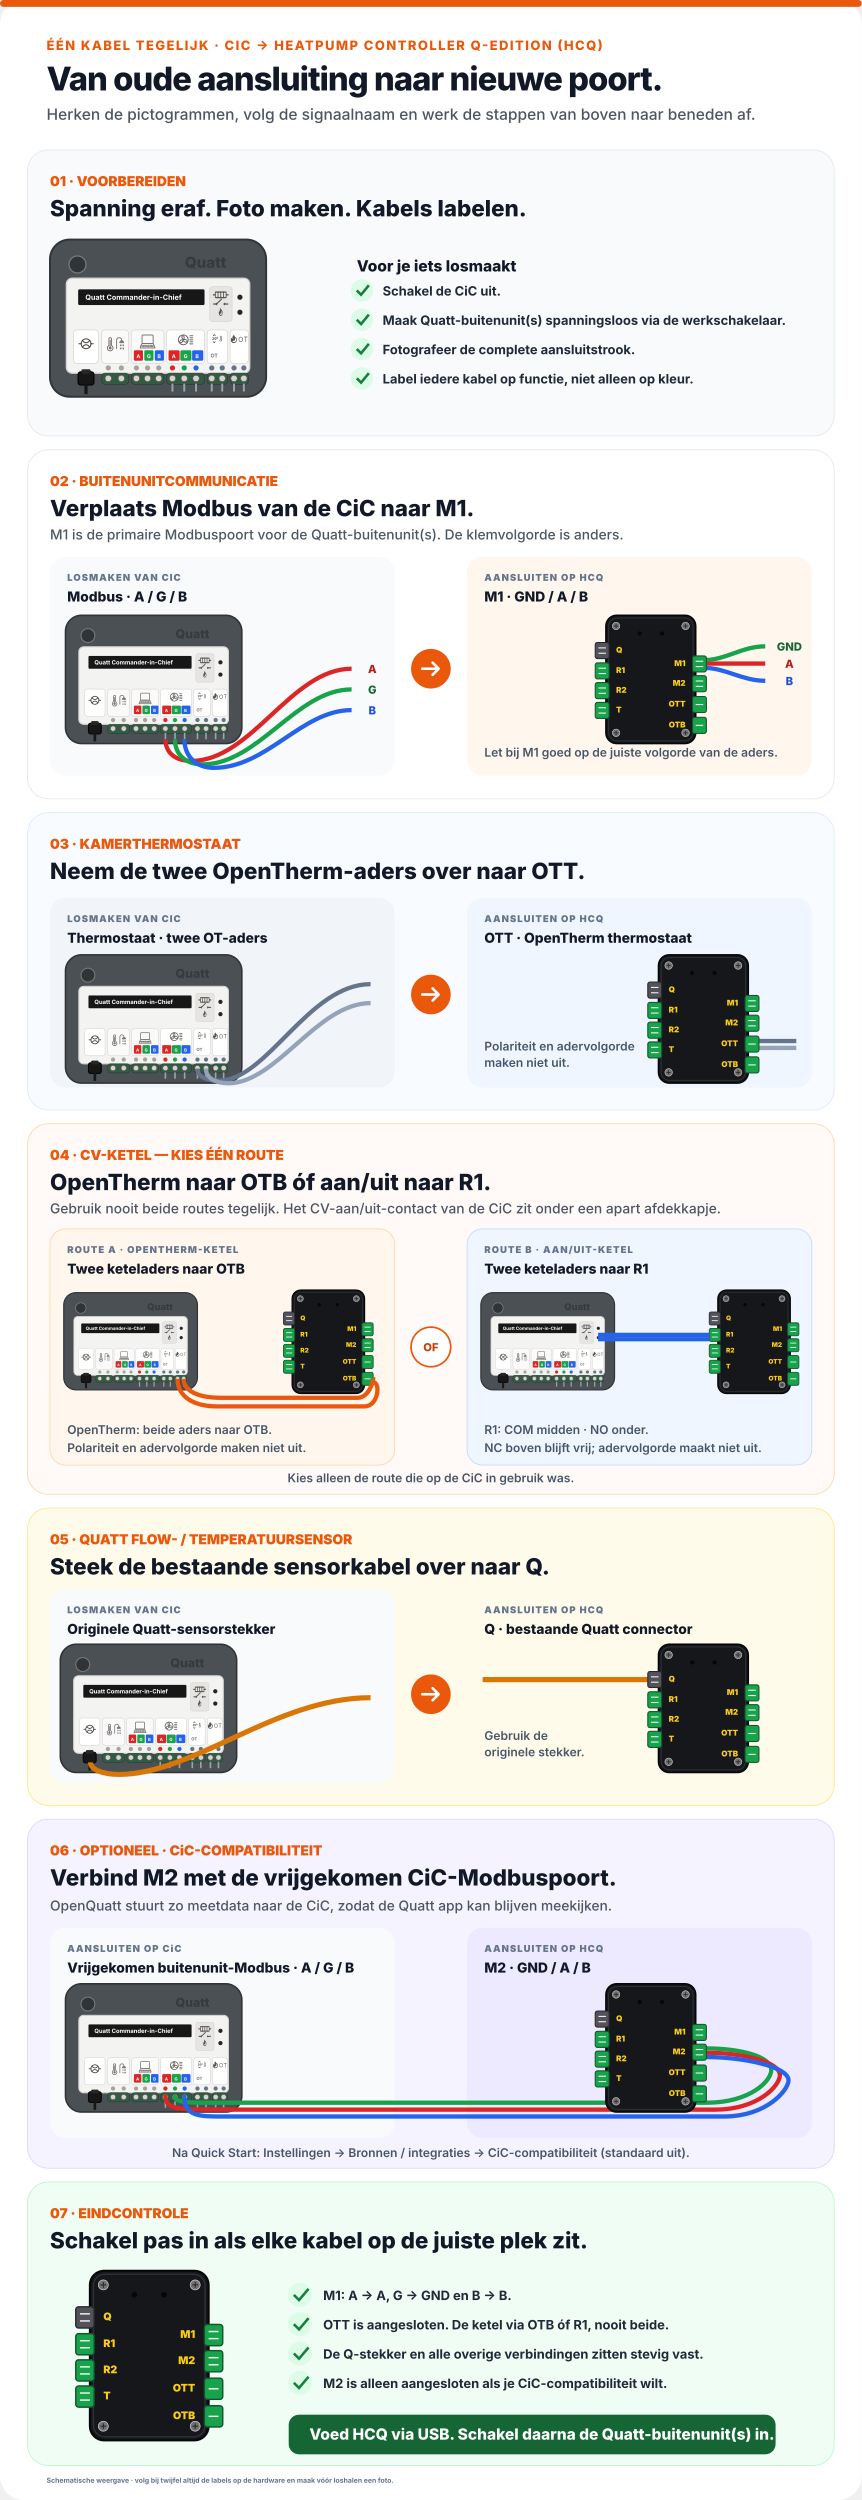
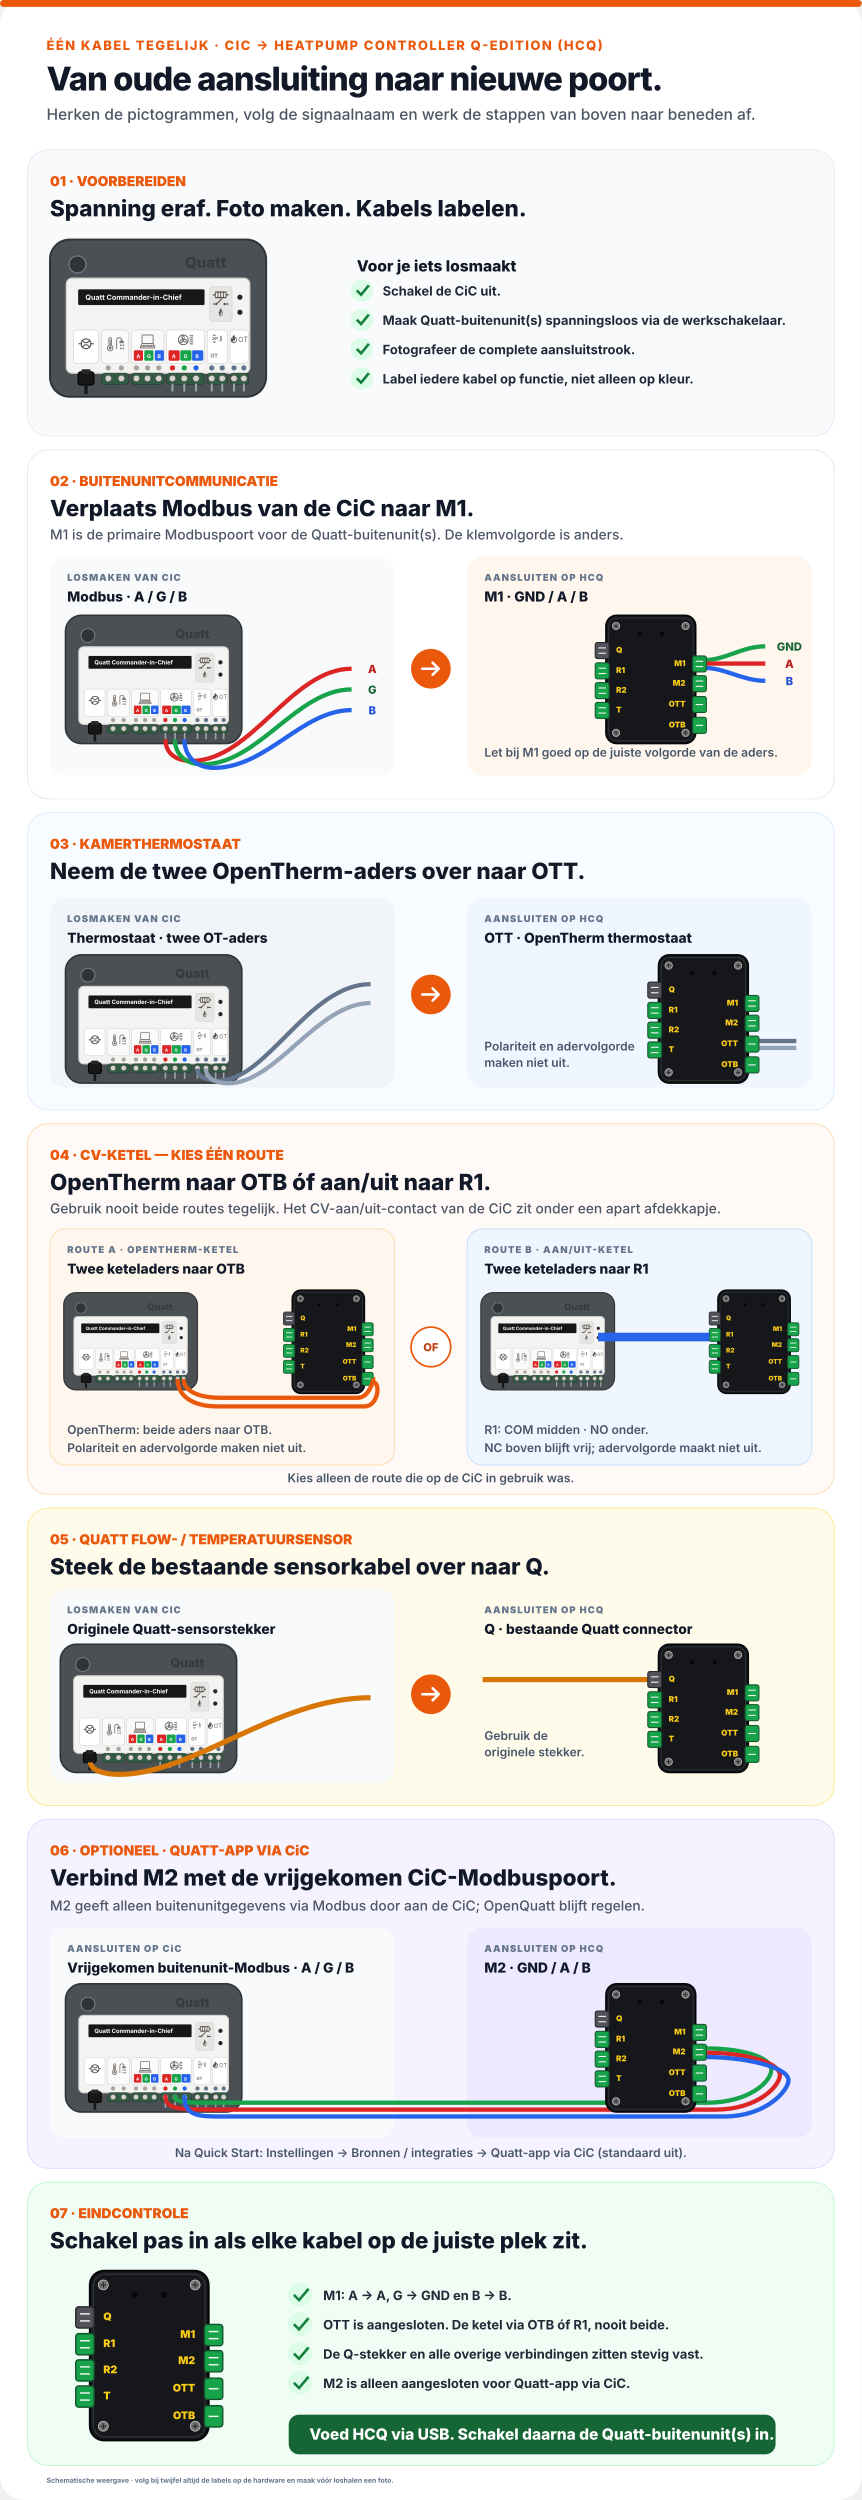
<svg xmlns="http://www.w3.org/2000/svg" viewBox="0 0 1000 2901" role="img" aria-labelledby="title desc">
  <defs>
    <marker id="arrow-red" viewBox="0 0 10 10" refX="9" refY="5" markerWidth="8" markerHeight="8" orient="auto">
      <path d="M0 0 10 5 0 10z" fill="#dc2626" />
    </marker>
    <marker id="arrow-green" viewBox="0 0 10 10" refX="9" refY="5" markerWidth="8" markerHeight="8" orient="auto">
      <path d="M0 0 10 5 0 10z" fill="#16a34a" />
    </marker>
    <marker id="arrow-blue" viewBox="0 0 10 10" refX="9" refY="5" markerWidth="8" markerHeight="8" orient="auto">
      <path d="M0 0 10 5 0 10z" fill="#2563eb" />
    </marker>
    <marker id="arrow-orange" viewBox="0 0 10 10" refX="9" refY="5" markerWidth="8" markerHeight="8" orient="auto">
      <path d="M0 0 10 5 0 10z" fill="#ea580c" />
    </marker>
    <marker id="arrow-gray" viewBox="0 0 10 10" refX="9" refY="5" markerWidth="8" markerHeight="8" orient="auto">
      <path d="M0 0 10 5 0 10z" fill="#64748b" />
    </marker>
    <style>
      text { font-family: Inter, "Segoe UI", Arial, sans-serif; }
      .eyebrow { font-size: 15px; font-weight: 800; letter-spacing: 1.7px; }
      .title { font-size: 38px; font-weight: 820; letter-spacing: -1.1px; fill: #111827; }
      .subtitle { font-size: 18px; font-weight: 500; fill: #4b5563; }
      .step-no { font-size: 16px; font-weight: 850; fill: #ea580c; }
      .step-title { font-size: 26px; font-weight: 820; fill: #111827; }
      .step-copy { font-size: 16px; font-weight: 500; fill: #4b5563; }
      .map-title { font-size: 18px; font-weight: 800; fill: #111827; }
      .completion-title { fill: #ffffff; }
      .map-copy { font-size: 14px; font-weight: 600; fill: #475569; }
      .device-name { font-size: 23px; font-weight: 820; }
      .device-copy { font-size: 11px; font-weight: 650; }
      .micro { font-size: 8px; font-weight: 720; }
      .terminal { font-size: 10px; font-weight: 850; }
      .hcq-label { font-size: 15px; font-weight: 850; fill: #facc15; }
      .check { font-size: 15px; font-weight: 700; fill: #1f2937; }
      .panel-kicker { font-size: 11px; font-weight: 850; letter-spacing: 1.2px; fill: #64748b; }
      .panel-title { font-size: 16px; font-weight: 800; fill: #111827; }
      .route-label { font-size: 13px; font-weight: 800; }
    </style>
    <g id="icon-flow-meter" fill="none" stroke="currentColor" stroke-width="3.5" stroke-linecap="round" stroke-linejoin="round">
      <path d="M7 32h8M49 32h8" />
      <circle cx="32" cy="32" r="17" />
      <path d="M19.5 20.7C23.3 26 27.5 28.5 32 28.5S40.7 26 44.5 20.7M19.5 43.3C23.3 38 27.5 35.5 32 35.5S40.7 38 44.5 43.3" />
    </g>
    <g id="icon-shower-temperature" fill="none" stroke="currentColor" stroke-width="3" stroke-linecap="round" stroke-linejoin="round">
      <path d="M20.5 39V18a4 4 0 0 0-8 0v21a9 9 0 1 0 8 0Z" />
      <path d="M16.5 22v21" />
      <path d="M37 49V22a8 8 0 0 1 16 0v5" />
      <path d="M47 30a6 6 0 0 1 12 0H47Z" fill="currentColor" />
      <path d="M49 37v3M54 37v3M59 37v3M49 47v3M54 47v3M59 47v3" />
      <circle cx="16.5" cy="47" r="4.5" fill="currentColor" stroke="none" />
    </g>
    <g id="icon-laptop" fill="none" stroke="currentColor" stroke-width="3" stroke-linecap="round" stroke-linejoin="round">
      <rect x="14" y="10" width="36" height="28" rx="2.5" />
      <path d="M10 45.5 14 38h36l4 7.5M10 45.5h44l2 6.5H8l2-6.5Z" />
      <path d="M17 44h4M25 44h4M33 44h4M41 44h6M15 48h5M23 48h5M31 48h5M39 48h10" stroke-width="2.2" />
    </g>
    <g id="icon-fan-airflow" fill="none" stroke="currentColor" stroke-width="3" stroke-linecap="round" stroke-linejoin="round">
      <circle cx="24" cy="32" r="17" />
      <path d="M24 31c-5.7-4.3-6.5-10.8-2.7-13 4-2.2 7.6 4.5 4.7 12.2M25 32c6.7-2.5 12.7.1 12.6 4.5-.2 4.6-7.8 5.1-12.3.1M23 33c-1 7.1-6.2 11-9.9 8.7-3.9-2.4 0-8.9 6.6-10" />
      <circle cx="24" cy="32" r="2.3" fill="currentColor" stroke="none" />
      <path d="M47 18h10M47 25h10M47 32h10M47 39h10M47 46h10" />
    </g>
    <g id="icon-temperature-setpoint">
      <path d="M26 16.6 31.5 11.1 37 16.6M26 49.5l5.5 5.5 5.5-5.5" fill="none" stroke="currentColor" stroke-width="4.2" stroke-linecap="round" stroke-linejoin="round" />
      <path fill="currentColor" transform="translate(20 25.2) scale(1.1 1.045)" d="M9.619 11.826v2.549H0q.156-1.445.938-2.739.781-1.294 3.085-3.433 1.856-1.728 2.276-2.344.566-.849.566-1.679 0-.918-.493-1.411-.493-.494-1.362-.494-.86 0-1.367.518-.508.518-.586 1.719L.322 4.238Q.566 1.973 1.855.986 3.145 0 5.078 0q2.119 0 3.33 1.143 1.211 1.142 1.211 2.841 0 .967-.347 1.841-.346.874-1.098 1.831-.498.635-1.797 1.826-1.299 1.192-1.646 1.582-.346.391-.561.762ZM16.113 0q2.08 0 3.252 1.484 1.397 1.758 1.397 5.83 0 4.063-1.407 5.84-1.162 1.465-3.242 1.465-2.09 0-3.369-1.606-1.279-1.607-1.279-5.728 0-4.043 1.406-5.82Q14.033 0 16.113 0Zm0 2.275q-.498 0-.888.318-.391.317-.606 1.137-.283 1.065-.283 3.584 0 2.52.254 3.462.254.943.639 1.255.386.313.884.313.498 0 .889-.318.391-.317.605-1.137.284-1.055.284-3.575 0-2.519-.254-3.461-.254-.943-.64-1.26-.386-.318-.884-.318Z" />
      <circle cx="48.2" cy="29.4" r="4" fill="none" stroke="currentColor" stroke-width="2.3" />
      <path fill="currentColor" fill-rule="evenodd" d="M67.3 17.3c-2.1 0-3.8 1.7-3.8 3.8v15.7c-2.1 1.7-3.3 3.8-3.1 6.1.3 2.9 3.2 5.2 6.9 5.2s6.6-2.3 6.9-5.2c.2-2.3-1-4.4-3.1-6.1V21.1c0-2.1-1.7-3.8-3.8-3.8Zm0 2.7c-.6 0-1.1.5-1.1 1.1v17.2l-1.2.8c-1.5.9-1.8 2.3-1.7 3.6.1 2 1.8 3.5 4 3.5s3.9-1.5 4-3.5c.1-1.3-.2-2.7-1.7-3.6l-1.2-.8V21.1c0-.6-.5-1.1-1.1-1.1Z" />
    </g>
    <g id="icon-opentherm">
      <path fill="currentColor" fill-rule="evenodd" transform="matrix(.03945 0 0 -.03945 -1.49 57.46)" d="M459 1195c-62-50-79-72-139-180-32-57-52-181-48-304 2-77 0-105-10-109-6-2-12 1-12 6 0 5-9 19-20 32-11 13-25 42-30 64-6 23-15 51-20 64-6 13-10 37-10 54 0 31 0 31-27-8-176-252-110-610 133-725 309-146 649 79 646 427-2 169-64 280-220 391-76 54-75 53-123 113-57 71-68 122-43 208 9 32-3 27-77-33Zm237-443c310-225 5-701-348-544-80 35-113 82-57 82 56 0 150 73 205 160 29 45 29 45 32 1 2-23-2-57-7-74-14-39-9-43 23-20 90 64 132 215 96 338-24 82-24 85-3 85 11 0 38-13 59-28Z" />
      <ellipse cx="56.8" cy="34.8" rx="10.8" ry="13.4" fill="none" stroke="currentColor" stroke-width="3.2" />
      <path d="M75.8 21.2h18.4M85 21.2v27.2" fill="none" stroke="currentColor" stroke-width="3.2" stroke-linecap="round" stroke-linejoin="round" />
    </g>
    <g id="icon-heater-control-stack">
      <g fill="none" stroke="currentColor" stroke-width="2.8" stroke-linecap="round" stroke-linejoin="round">
        <path d="M7 12h7M50 12h7" />
        <rect x="14" y="6" width="36" height="12" rx="1" />
        <path d="M23 6v12M32 6v12M41 6v12" />
        <path d="M8 32h10l17-11M44 32h12" />
      </g>
      <circle cx="18" cy="32" r="2.8" fill="currentColor" />
      <circle cx="44" cy="32" r="2.8" fill="currentColor" />
      <path fill="currentColor" fill-rule="evenodd" transform="matrix(.01046 0 0 -.01046 24.87 58.51)" d="M690 1733c-24-21-68-60-99-86-88-76-169-231-196-372-9-49-20-107-24-127-4-20-5-42-1-49 14-22 10-239-5-239-24 0-72 68-89 126-10 33-21 73-27 90-5 17-9 49-9 72 0 22-4 43-9 47-24 14-117-160-153-290-32-112-30-366 2-440 70-159 80-175 154-247 190-185 482-222 726-91 303 162 429 538 292 868-40 96-213 273-320 329-49 25-166 169-179 219-12 48-14 155-5 190 14 49 0 48-58 0Zm282-663c233-154 255-494 45-694-143-135-381-173-545-85-111 59-133 102-58 113 25 4 61 18 81 32 20 13 42 24 49 24 25 0 166 170 166 201 0 5 10 9 21 9 21 0 22-3 15-72-4-40-14-83-22-96-24-37-10-37 43 0 134 94 192 318 130 502-14 44-24 83-21 88 10 17 52 7 96-22Z" />
    </g>
    <g id="cic-device">
      <rect x="0" y="0" width="330" height="240" rx="30" fill="#4b5054" stroke="#303437" stroke-width="3" />
      <circle cx="42" cy="38" r="13" fill="#303437" stroke="#73797d" stroke-width="2" />
      <text x="206" y="43" class="device-name" fill="#353a3e">Quatt</text>
      <rect x="25" y="59" width="280" height="145" rx="9" fill="#f3f3f1" stroke="#d6d3d1" stroke-width="2" />
      <rect x="43" y="76" width="193" height="24" rx="2" fill="#171717" />
      <text x="54" y="92" class="device-copy" fill="#ffffff">Quatt Commander-in-Chief</text>
      <rect x="244" y="72" width="34" height="53" rx="4" fill="#e7e5e4" stroke="#d6d3d1" />
      <use href="#icon-heater-control-stack" transform="translate(246 76) scale(.46 .7)" color="#57534e" />
      <circle cx="290" cy="88" r="4" fill="#292524" />
      <circle cx="290" cy="111" r="4" fill="#292524" />
      <rect x="36" y="138" width="38" height="51" rx="5" fill="#ffffff" stroke="#d6d3d1" />
      <use href="#icon-flow-meter" transform="translate(41 145) scale(.44)" color="#44403c" />
      <rect x="79" y="138" width="41" height="51" rx="5" fill="#fafafa" stroke="#d6d3d1" />
      <use href="#icon-shower-temperature" transform="translate(84 143) scale(.48)" color="#78716c" />
      <circle cx="89" cy="196" r="4" fill="#a8a29e" />
      <circle cx="109" cy="196" r="4" fill="#a8a29e" />
      <rect x="124" y="138" width="50" height="51" rx="5" fill="#fafafa" stroke="#d6d3d1" />
      <use href="#icon-laptop" transform="translate(134 141) scale(.47)" color="#78716c" />
      <rect x="128" y="169" width="14" height="16" rx="2" fill="#dc2626" />
      <text x="132" y="181" class="micro" fill="#ffffff">A</text>
      <rect x="144" y="169" width="14" height="16" rx="2" fill="#16a34a" />
      <text x="148" y="181" class="micro" fill="#ffffff">G</text>
      <rect x="160" y="169" width="14" height="16" rx="2" fill="#2563eb" />
      <text x="164" y="181" class="micro" fill="#ffffff">B</text>
      <circle cx="132" cy="196" r="4" fill="#a8a29e" />
      <circle cx="149" cy="196" r="4" fill="#a8a29e" />
      <circle cx="166" cy="196" r="4" fill="#a8a29e" />
      <rect x="178" y="138" width="58" height="51" rx="5" fill="#ffffff" stroke="#d6d3d1" />
      <use href="#icon-fan-airflow" transform="translate(193 139) scale(.44)" color="#57534e" />
      <rect x="181" y="169" width="17" height="16" rx="2" fill="#dc2626" />
      <text x="186" y="181" class="micro" fill="#ffffff">A</text>
      <rect x="199" y="169" width="17" height="16" rx="2" fill="#16a34a" />
      <text x="204" y="181" class="micro" fill="#ffffff">G</text>
      <rect x="217" y="169" width="17" height="16" rx="2" fill="#2563eb" />
      <text x="222" y="181" class="micro" fill="#ffffff">B</text>
      <circle cx="187" cy="196" r="4" fill="#dc2626" />
      <circle cx="205" cy="196" r="4" fill="#16a34a" />
      <circle cx="223" cy="196" r="4" fill="#2563eb" />
      <rect x="240" y="138" width="31" height="51" rx="5" fill="#ffffff" stroke="#d6d3d1" />
      <use href="#icon-temperature-setpoint" transform="translate(242 142) scale(.28)" color="#57534e" />
      <text x="245" y="180" class="micro" fill="#78716c">OT</text>
      <circle cx="247" cy="196" r="4" fill="#64748b" />
      <circle cx="263" cy="196" r="4" fill="#64748b" />
      <rect x="275" y="138" width="28" height="51" rx="5" fill="#ffffff" stroke="#d6d3d1" />
      <use href="#icon-opentherm" transform="translate(276 143) scale(.27)" color="#57534e" />
      <circle cx="281" cy="196" r="4" fill="#64748b" />
      <circle cx="296" cy="196" r="4" fill="#64748b" />
      <rect x="43" y="202" width="24" height="20" rx="4" fill="#171717" stroke="#050505" stroke-width="2" />
      <rect x="48" y="198" width="14" height="7" rx="2" fill="#262626" />
      <rect x="79" y="204" width="41" height="17" rx="5" fill="#315b43" stroke="#1f3d2e" />
      <circle cx="89" cy="212" r="5" fill="#d6d3d1" stroke="#57534e" />
      <circle cx="109" cy="212" r="5" fill="#d6d3d1" stroke="#57534e" />
      <rect x="124" y="204" width="50" height="17" rx="5" fill="#315b43" stroke="#1f3d2e" />
      <circle cx="132" cy="212" r="5" fill="#d6d3d1" stroke="#57534e" />
      <circle cx="149" cy="212" r="5" fill="#d6d3d1" stroke="#57534e" />
      <circle cx="166" cy="212" r="5" fill="#d6d3d1" stroke="#57534e" />
      <rect x="178" y="204" width="58" height="17" rx="5" fill="#315b43" stroke="#1f3d2e" />
      <circle cx="187" cy="212" r="5" fill="#d6d3d1" stroke="#57534e" />
      <circle cx="205" cy="212" r="5" fill="#d6d3d1" stroke="#57534e" />
      <circle cx="223" cy="212" r="5" fill="#d6d3d1" stroke="#57534e" />
      <rect x="240" y="204" width="31" height="17" rx="5" fill="#315b43" stroke="#1f3d2e" />
      <circle cx="247" cy="212" r="5" fill="#d6d3d1" stroke="#57534e" />
      <circle cx="263" cy="212" r="5" fill="#d6d3d1" stroke="#57534e" />
      <rect x="275" y="204" width="28" height="17" rx="5" fill="#315b43" stroke="#1f3d2e" />
      <circle cx="281" cy="212" r="5" fill="#d6d3d1" stroke="#57534e" />
      <circle cx="296" cy="212" r="5" fill="#d6d3d1" stroke="#57534e" />
      <path d="M55 221v15" stroke="#171717" stroke-width="5" />
      <path d="M187 220v12M205 220v12M223 220v12M247 220v12M263 220v12M281 220v12M296 220v12" stroke="#9ca3af" stroke-width="3" />
    </g>
    <g id="hcq-device">
      <rect x="26" y="0" width="168" height="240" rx="20" fill="#15171b" stroke="#050608" stroke-width="3" />
      <rect x="31" y="5" width="158" height="230" rx="16" fill="none" stroke="#2d3035" stroke-width="2" />
      <circle cx="45" cy="20" r="7" fill="#737373" stroke="#d4d4d4" />
      <path d="M41 20h8M45 16v8" stroke="#262626" stroke-width="1.5" />
      <circle cx="175" cy="20" r="7" fill="#737373" stroke="#d4d4d4" />
      <path d="M171 20h8M175 16v8" stroke="#262626" stroke-width="1.5" />
      <circle cx="45" cy="220" r="7" fill="#737373" stroke="#d4d4d4" />
      <path d="M41 220h8M45 216v8" stroke="#262626" stroke-width="1.5" />
      <circle cx="175" cy="220" r="7" fill="#737373" stroke="#d4d4d4" />
      <path d="M171 220h8M175 216v8" stroke="#262626" stroke-width="1.5" />
      <circle cx="89" cy="34" r="4" fill="#050608" />
      <circle cx="131" cy="34" r="4" fill="#050608" />
      <text x="45" y="70" class="hcq-label">Q</text>
      <text x="45" y="108" class="hcq-label">R1</text>
      <text x="45" y="145" class="hcq-label">R2</text>
      <text x="45" y="182" class="hcq-label">T</text>
      <text x="175" y="95" class="hcq-label" text-anchor="end">M1</text>
      <text x="175" y="132" class="hcq-label" text-anchor="end">M2</text>
      <text x="175" y="171" class="hcq-label" text-anchor="end">OTT</text>
      <text x="175" y="210" class="hcq-label" text-anchor="end">OTB</text>
      <g fill="#52525b" stroke="#27272a" stroke-width="2">
        <rect x="6" y="51" width="26" height="30" rx="4" />
      </g>
      <g fill="#16a34a" stroke="#14532d" stroke-width="2">
        <rect x="6" y="89" width="26" height="30" rx="4" />
        <rect x="6" y="126" width="26" height="30" rx="4" />
        <rect x="6" y="163" width="26" height="30" rx="4" />
        <rect x="188" y="76" width="26" height="30" rx="4" />
        <rect x="188" y="113" width="26" height="30" rx="4" />
        <rect x="188" y="152" width="26" height="30" rx="4" />
        <rect x="188" y="191" width="26" height="30" rx="4" />
      </g>
      <path d="M12 61h14M12 71h14 M12 99h14M12 109h14 M12 136h14M12 146h14 M12 173h14M12 183h14 M194 86h14M194 96h14 M194 123h14M194 133h14 M194 167h14 M194 206h14" stroke="#f5f5f5" stroke-width="2" />
    </g>
  </defs>
  <rect width="1000" height="2901" rx="28" fill="#ffffff" />
  <rect width="1000" height="8" rx="4" fill="#ea580c" />
  <text x="54" y="58" class="eyebrow" fill="#ea580c">ÉÉN KABEL TEGELIJK · CIC → HEATPUMP CONTROLLER Q-EDITION (HCQ)</text>
  <text x="54" y="105" class="title">Van oude aansluiting naar nieuwe poort.</text>
  <text x="54" y="139" class="subtitle">Herken de pictogrammen, volg de signaalnaam en werk de stappen van boven naar beneden af.</text>
  <rect x="32" y="174" width="936" height="332" rx="24" fill="#f8fafc" stroke="#e2e8f0" />
  <text x="58" y="216" class="step-no">01 · VOORBEREIDEN</text>
  <text x="58" y="251" class="step-title">Spanning eraf. Foto maken. Kabels labelen.</text>
  <use href="#cic-device" transform="translate(58 278) scale(.76)" />
  <text x="414" y="315" class="map-title">Voor je iets losmaakt</text>
  <circle cx="420" cy="337" r="13" fill="#dcfce7" />
  <path d="M414 337l5 5 9-11" fill="none" stroke="#15803d" stroke-width="3" />
  <text x="444" y="343" class="check">Schakel de CiC uit.</text>
  <circle cx="420" cy="371" r="13" fill="#dcfce7" />
  <path d="M414 371l5 5 9-11" fill="none" stroke="#15803d" stroke-width="3" />
  <text x="444" y="377" class="check">Maak Quatt-buitenunit(s) spanningsloos via de werkschakelaar.</text>
  <circle cx="420" cy="405" r="13" fill="#dcfce7" />
  <path d="M414 405l5 5 9-11" fill="none" stroke="#15803d" stroke-width="3" />
  <text x="444" y="411" class="check">Fotografeer de complete aansluitstrook.</text>
  <circle cx="420" cy="439" r="13" fill="#dcfce7" />
  <path d="M414 439l5 5 9-11" fill="none" stroke="#15803d" stroke-width="3" />
  <text x="444" y="445" class="check">Label iedere kabel op functie, niet alleen op kleur.</text>
  <rect x="32" y="522" width="936" height="405" rx="24" fill="#ffffff" stroke="#e2e8f0" />
  <text x="58" y="564" class="step-no">02 · BUITENUNITCOMMUNICATIE</text>
  <text x="58" y="599" class="step-title">Verplaats Modbus van de CiC naar M1.</text>
  <text x="58" y="626" class="step-copy">M1 is de primaire Modbuspoort voor de Quatt-buitenunit(s). De klemvolgorde is anders.</text>
  <rect x="58" y="646" width="400" height="254" rx="18" fill="#f8fafc" />
  <text x="78" y="674" class="panel-kicker">LOSMAKEN VAN CIC</text>
  <text x="78" y="698" class="panel-title">Modbus · A / G / B</text>
  <use href="#cic-device" transform="translate(76 714) scale(.62)" />
  <path d="M192 858 C192 874 204 883 222 883 C292 883 338 776 408 776" fill="none" stroke="#dc2626" stroke-width="5" />
  <path d="M203 858 C203 876 216 887 235 887 C300 887 344 800 408 800" fill="none" stroke="#16a34a" stroke-width="5" />
  <path d="M214 858 C214 878 228 891 248 891 C310 891 350 824 408 824" fill="none" stroke="#2563eb" stroke-width="5" />
  <text x="432" y="781" class="route-label" fill="#b91c1c" text-anchor="middle">A</text>
  <text x="432" y="805" class="route-label" fill="#166534" text-anchor="middle">G</text>
  <text x="432" y="829" class="route-label" fill="#1d4ed8" text-anchor="middle">B</text>
  <circle cx="500" cy="776" r="23" fill="#ea580c" />
  <path d="M490 776h19m-7-7 7 7-7 7" fill="none" stroke="#ffffff" stroke-width="3" stroke-linecap="round" stroke-linejoin="round" />
  <rect x="542" y="646" width="400" height="254" rx="18" fill="#fff7ed" />
  <text x="562" y="674" class="panel-kicker" fill="#c2410c">AANSLUITEN OP HCQ</text>
  <text x="562" y="698" class="panel-title">M1 · GND / A / B</text>
  <path d="M888 750 C861 750 842 766 817 766" fill="none" stroke="#16a34a" stroke-width="5" />
  <path d="M888 770 C861 770 842 770 817 770" fill="none" stroke="#dc2626" stroke-width="5" />
  <path d="M888 790 C861 790 842 775 817 775" fill="none" stroke="#2563eb" stroke-width="5" />
  <use href="#hcq-device" transform="translate(687 714) scale(.62)" />
  <text x="916" y="755" class="route-label" fill="#166534" text-anchor="middle">GND</text>
  <text x="916" y="775" class="route-label" fill="#b91c1c" text-anchor="middle">A</text>
  <text x="916" y="795" class="route-label" fill="#1d4ed8" text-anchor="middle">B</text>
  <text x="562" y="878" class="map-copy" fill="#b91c1c">Let bij M1 goed op de juiste volgorde van de aders.</text>
  <rect x="32" y="943" width="936" height="345" rx="24" fill="#f8fbff" stroke="#dbeafe" />
  <text x="58" y="985" class="step-no">03 · KAMERTHERMOSTAAT</text>
  <text x="58" y="1020" class="step-title">Neem de twee OpenTherm-aders over naar OTT.</text>
  <rect x="58" y="1042" width="400" height="220" rx="18" fill="#f1f5f9" />
  <text x="78" y="1070" class="panel-kicker">LOSMAKEN VAN CIC</text>
  <text x="78" y="1094" class="panel-title">Thermostaat · twee OT-aders</text>
  <use href="#cic-device" transform="translate(76 1108) scale(.62)" />
  <path d="M229 1240 C229 1249 239 1254 254 1254 C310 1254 358 1142 430 1142" fill="none" stroke="#64748b" stroke-width="5" />
  <path d="M239 1240 C239 1251 250 1257 265 1257 C321 1257 368 1164 430 1164" fill="none" stroke="#94a3b8" stroke-width="5" />
  <circle cx="500" cy="1154" r="23" fill="#ea580c" />
  <path d="M490 1154h19m-7-7 7 7-7 7" fill="none" stroke="#ffffff" stroke-width="3" stroke-linecap="round" stroke-linejoin="round" />
  <rect x="542" y="1042" width="400" height="220" rx="18" fill="#eff6ff" />
  <text x="562" y="1070" class="panel-kicker" fill="#1d4ed8">AANSLUITEN OP HCQ</text>
  <text x="562" y="1094" class="panel-title">OTT · OpenTherm thermostaat</text>
  <path d="M924 1208 C904 1208 888 1208 870 1208" fill="none" stroke="#64748b" stroke-width="5" />
  <path d="M924 1216 C904 1216 888 1216 870 1216" fill="none" stroke="#94a3b8" stroke-width="5" />
  <use href="#hcq-device" transform="translate(748 1108) scale(.62)" />
  <text x="562" y="1219" class="map-copy">Polariteit en adervolgorde</text>
  <text x="562" y="1238" class="map-copy">maken niet uit.</text>
  <rect x="32" y="1304" width="936" height="430" rx="24" fill="#fffaf7" stroke="#fed7aa" />
  <text x="58" y="1346" class="step-no">04 · CV-KETEL — KIES ÉÉN ROUTE</text>
  <text x="58" y="1381" class="step-title">OpenTherm naar OTB óf aan/uit naar R1.</text>
  <text x="58" y="1408" class="step-copy">Gebruik nooit beide routes tegelijk. Het CV-aan/uit-contact van de CiC zit onder een apart afdekkapje.</text>
  <rect x="58" y="1426" width="400" height="274" rx="18" fill="#fff7ed" stroke="#fed7aa" />
  <text x="78" y="1454" class="panel-kicker" fill="#c2410c">ROUTE A · OPENTHERM-KETEL</text>
  <text x="78" y="1478" class="panel-title">Twee keteladers naar OTB</text>
  <use href="#cic-device" transform="translate(74 1500) scale(.47)" />
  <use href="#hcq-device" transform="translate(326 1497) scale(.5)" />
  <path d="M206 1600 C206 1621 225 1632 252 1632 H423 C439 1632 442 1604 433 1604" fill="none" stroke="#ea580c" stroke-width="5" />
  <path d="M213 1600 C213 1614 230 1622 256 1622 H415 C429 1622 434 1600 433 1599" fill="none" stroke="#ea580c" stroke-width="5" />
  <text x="78" y="1664" class="map-copy" fill="#c2410c">OpenTherm: beide aders naar OTB.</text>
  <text x="78" y="1685" class="map-copy">Polariteit en adervolgorde maken niet uit.</text>
  <circle cx="500" cy="1563" r="23" fill="#ffffff" stroke="#ea580c" stroke-width="2" />
  <text x="500" y="1568" text-anchor="middle" class="route-label" fill="#c2410c">OF</text>
  <rect x="542" y="1426" width="400" height="274" rx="18" fill="#eff6ff" stroke="#bfdbfe" />
  <text x="562" y="1454" class="panel-kicker" fill="#1d4ed8">ROUTE B · AAN/UIT-KETEL</text>
  <text x="562" y="1478" class="panel-title">Twee keteladers naar R1</text>
  <use href="#cic-device" transform="translate(558 1500) scale(.47)" />
  <use href="#hcq-device" transform="translate(820 1497) scale(.5)" />
  <path d="M694 1549 C744 1549 773 1549 823 1549" fill="none" stroke="#2563eb" stroke-width="5" />
  <path d="M694 1554 C744 1554 773 1554 823 1554" fill="none" stroke="#2563eb" stroke-width="5" />
  <text x="562" y="1664" class="map-copy" fill="#1d4ed8">R1: COM midden · NO onder.</text>
  <text x="562" y="1685" class="map-copy">NC boven blijft vrij; adervolgorde maakt niet uit.</text>
  <text x="500" y="1720" text-anchor="middle" class="map-copy" fill="#b91c1c">Kies alleen de route die op de CiC in gebruik was.</text>
  <rect x="32" y="1750" width="936" height="345" rx="24" fill="#fffbeb" stroke="#fde68a" />
  <text x="58" y="1792" class="step-no">05 · QUATT FLOW- / TEMPERATUURSENSOR</text>
  <text x="58" y="1827" class="step-title">Steek de bestaande sensorkabel over naar Q.</text>
  <rect x="58" y="1844" width="400" height="225" rx="18" fill="#f8fafc" />
  <text x="78" y="1872" class="panel-kicker">LOSMAKEN VAN CIC</text>
  <text x="78" y="1896" class="panel-title">Originele Quatt-sensorstekker</text>
  <use href="#cic-device" transform="translate(70 1908) scale(.62)" />
  <path d="M105 2045 C105 2053 118 2059 138 2059 C225 2059 320 1970 430 1970" fill="none" stroke="#d97706" stroke-width="6" />
  <circle cx="500" cy="1966" r="23" fill="#ea580c" />
  <path d="M490 1966h19m-7-7 7 7-7 7" fill="none" stroke="#ffffff" stroke-width="3" stroke-linecap="round" stroke-linejoin="round" />
  <rect x="542" y="1844" width="400" height="225" rx="18" fill="#fffbeb" />
  <text x="562" y="1872" class="panel-kicker" fill="#b45309">AANSLUITEN OP HCQ</text>
  <text x="562" y="1896" class="panel-title">Q · bestaande Quatt connector</text>
  <path d="M560 1949 C625 1949 690 1949 752 1949" fill="none" stroke="#d97706" stroke-width="6" />
  <use href="#hcq-device" transform="translate(748 1908) scale(.62)" />
  <text x="562" y="2019" class="map-copy">Gebruik de</text>
  <text x="562" y="2038" class="map-copy">originele stekker.</text>
  <rect x="32" y="2111" width="936" height="405" rx="24" fill="#f5f3ff" stroke="#ddd6fe" />
-   <text x="58" y="2153" class="step-no">06 · OPTIONEEL · CiC-COMPATIBILITEIT</text>
+   <text x="58" y="2153" class="step-no">06 · OPTIONEEL · QUATT-APP VIA CiC</text>
  <text x="58" y="2188" class="step-title">Verbind M2 met de vrijgekomen CiC-Modbuspoort.</text>
-   <text x="58" y="2217" class="step-copy">OpenQuatt stuurt zo meetdata naar de CiC, zodat de Quatt app kan blijven meekijken.</text>
+   <text x="58" y="2217" class="step-copy">M2 geeft alleen buitenunitgegevens via Modbus door aan de CiC; OpenQuatt blijft regelen.</text>
  <rect x="58" y="2237" width="400" height="244" rx="18" fill="#f8fafc" />
  <text x="78" y="2265" class="panel-kicker">AANSLUITEN OP CiC</text>
  <text x="78" y="2289" class="panel-title">Vrijgekomen buitenunit-Modbus · A / G / B</text>
  <rect x="542" y="2237" width="400" height="244" rx="18" fill="#ede9fe" />
  <text x="562" y="2265" class="panel-kicker" fill="#6d28d9">AANSLUITEN OP HCQ</text>
  <text x="562" y="2289" class="panel-title">M2 · GND / A / B</text>
  <use href="#cic-device" transform="translate(76 2302) scale(.62)" />
  <path d="M203 2433 C203 2440 220 2440 245 2440 H820 C870 2440 895 2415 895 2402 C895 2386 858 2377 820 2377" fill="none" stroke="#16a34a" stroke-width="5" stroke-linecap="round" />
  <path d="M192 2433 C192 2448 212 2448 242 2448 H830 C880 2448 905 2420 905 2408 C905 2392 860 2382 820 2382" fill="none" stroke="#dc2626" stroke-width="5" stroke-linecap="round" />
  <path d="M214 2433 C214 2456 232 2456 258 2456 H840 C890 2456 915 2425 915 2414 C915 2398 862 2387 820 2387" fill="none" stroke="#2563eb" stroke-width="5" stroke-linecap="round" />
  <use href="#hcq-device" transform="translate(687 2302) scale(.62)" />
-   <text x="500" y="2503" class="map-copy" text-anchor="middle">Na Quick Start: Instellingen → Bronnen / integraties → CiC-compatibiliteit (standaard uit).</text>
+   <text x="500" y="2503" class="map-copy" text-anchor="middle">Na Quick Start: Instellingen → Bronnen / integraties → Quatt-app via CiC (standaard uit).</text>
  <rect x="32" y="2532" width="936" height="329" rx="24" fill="#f0fdf4" stroke="#bbf7d0" />
  <text x="58" y="2574" class="step-no">07 · EINDCONTROLE</text>
  <text x="58" y="2609" class="step-title">Schakel pas in als elke kabel op de juiste plek zit.</text>
  <use href="#hcq-device" transform="translate(83 2635) scale(.82)" />
  <circle cx="348" cy="2663" r="14" fill="#dcfce7" />
  <path d="M341 2663l6 6 11-13" fill="none" stroke="#15803d" stroke-width="3" />
  <text x="375" y="2669" class="check">M1: A → A, G → GND en B → B.</text>
  <circle cx="348" cy="2697" r="14" fill="#dcfce7" />
  <path d="M341 2697l6 6 11-13" fill="none" stroke="#15803d" stroke-width="3" />
  <text x="375" y="2703" class="check">OTT is aangesloten. De ketel via OTB óf R1, nooit beide.</text>
  <circle cx="348" cy="2731" r="14" fill="#dcfce7" />
  <path d="M341 2731l6 6 11-13" fill="none" stroke="#15803d" stroke-width="3" />
  <text x="375" y="2737" class="check">De Q-stekker en alle overige verbindingen zitten stevig vast.</text>
  <circle cx="348" cy="2765" r="14" fill="#dcfce7" />
  <path d="M341 2765l6 6 11-13" fill="none" stroke="#15803d" stroke-width="3" />
-   <text x="375" y="2771" class="check">M2 is alleen aangesloten als je CiC-compatibiliteit wilt.</text>
+   <text x="375" y="2771" class="check">M2 is alleen aangesloten voor Quatt-app via CiC.</text>
  <rect x="335" y="2802" width="565" height="46" rx="12" fill="#166534" />
  <text x="359" y="2831" class="map-title completion-title">Voed HCQ via USB. Schakel daarna de Quatt-buitenunit(s) in.</text>
  <text x="54" y="2881" class="micro" fill="#64748b">Schematische weergave · volg bij twijfel altijd de labels op de hardware en maak vóór loshalen een foto.</text>
</svg>
